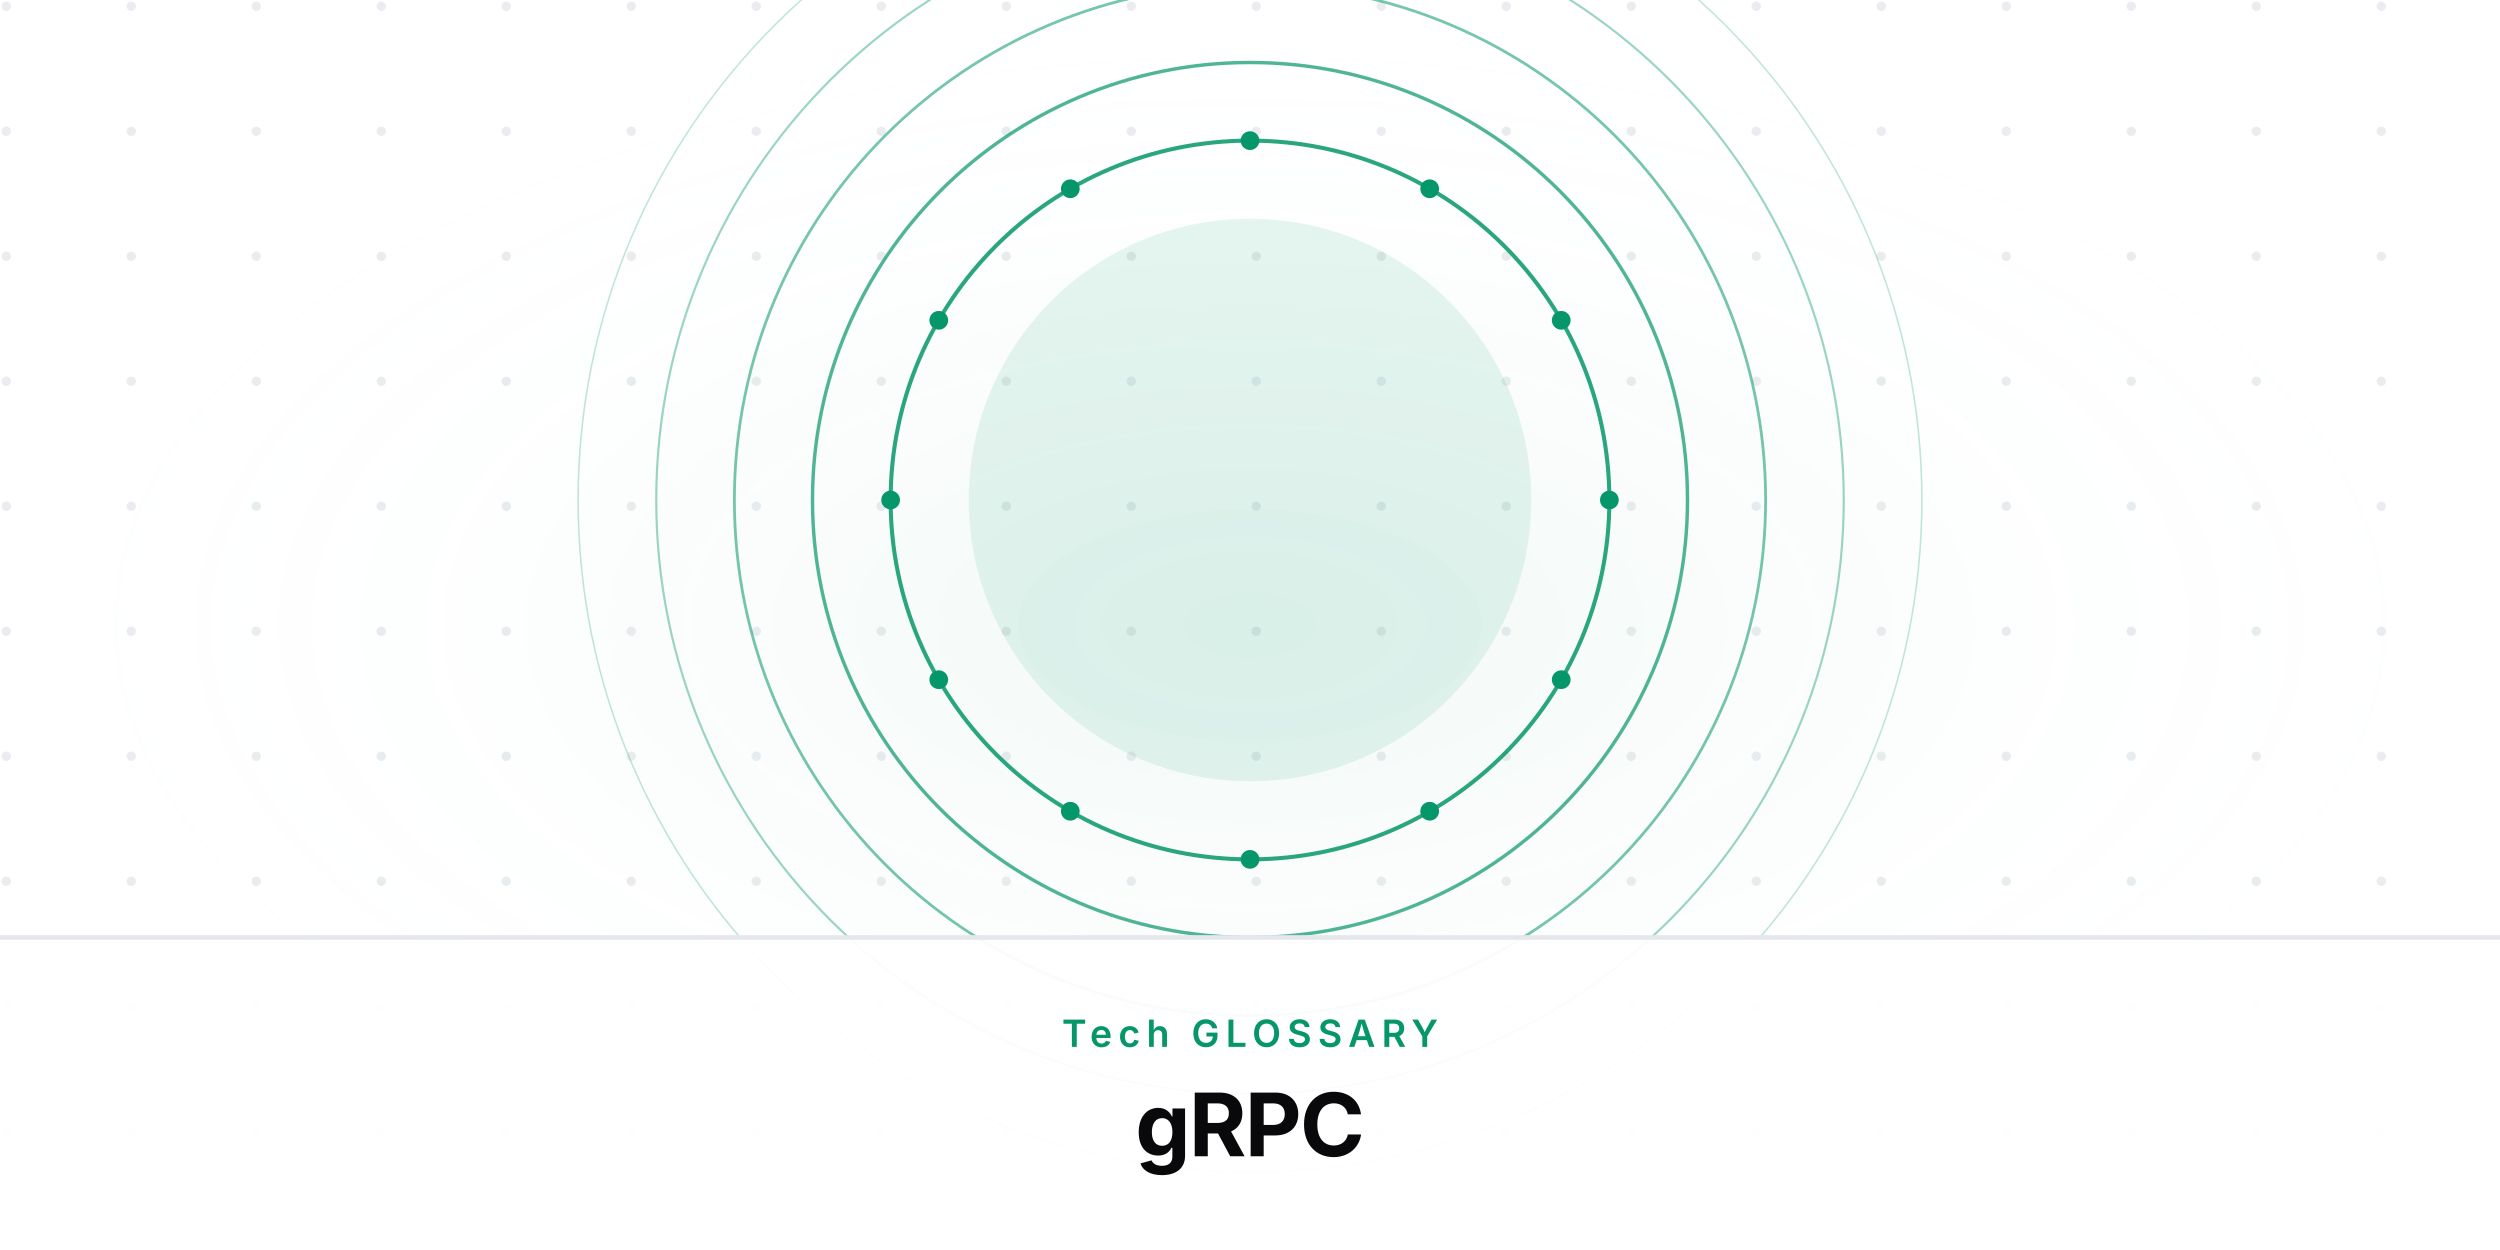
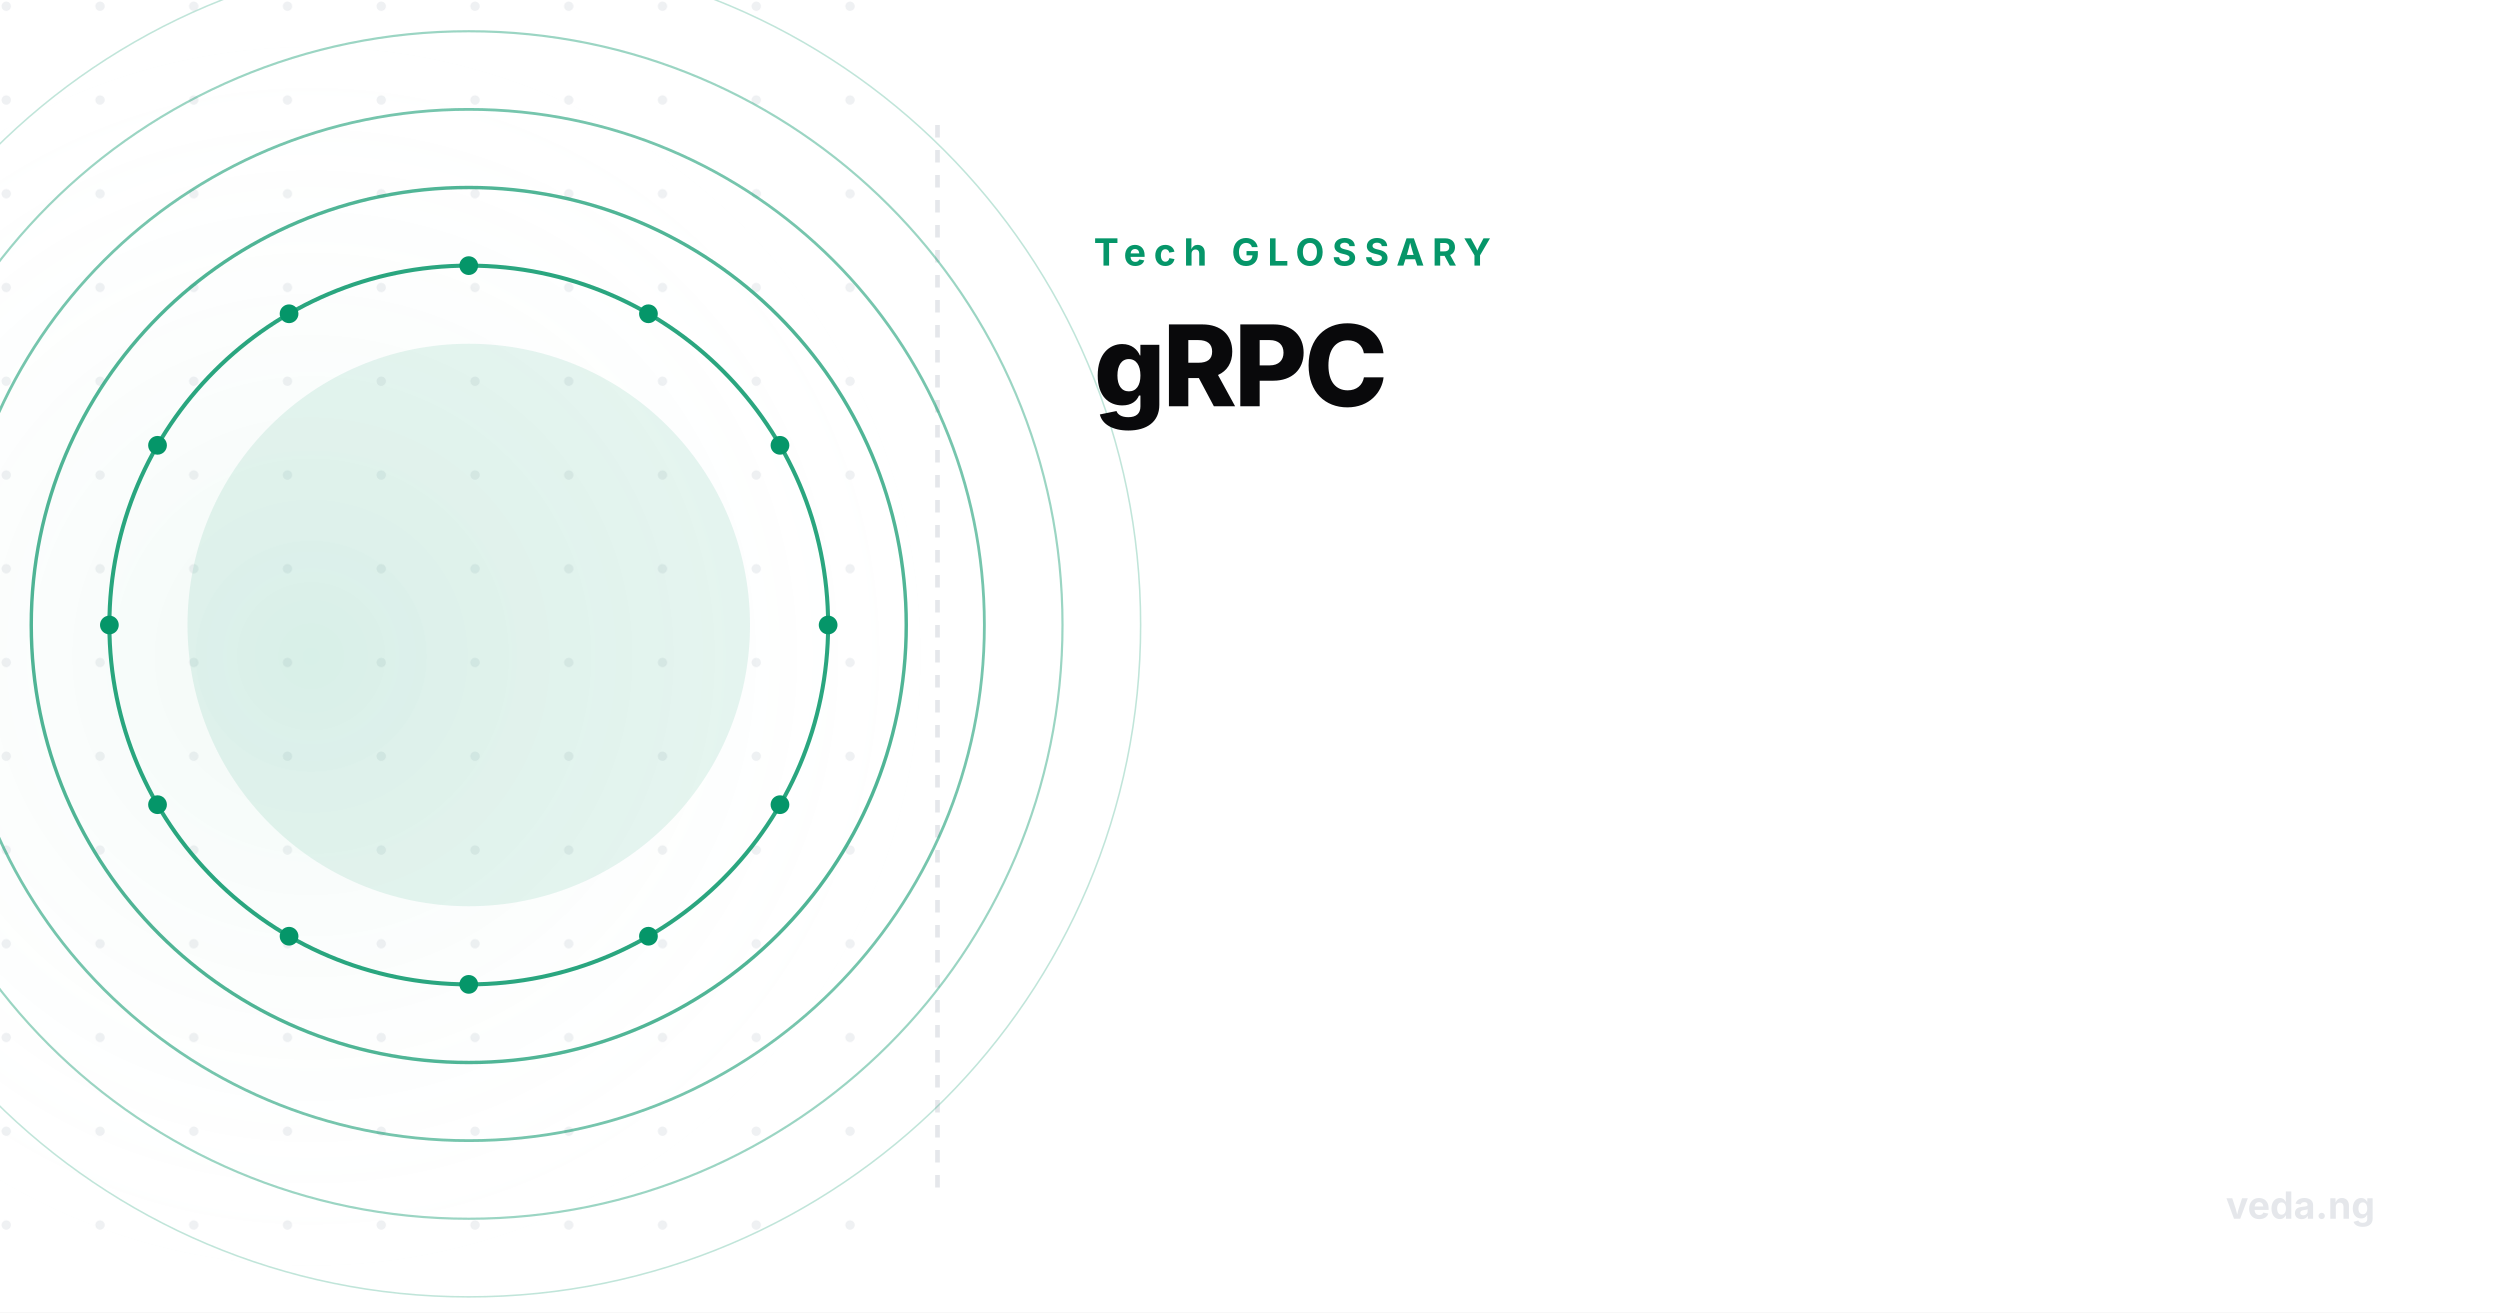
- <svg xmlns="http://www.w3.org/2000/svg" viewBox="0 0 800 400" width="800" height="400">
+ <svg xmlns="http://www.w3.org/2000/svg" viewBox="0 0 800 420" width="800" height="420">
  <defs>
    <radialGradient id="glow" cx="50%" cy="50%" r="50%">
      <stop offset="0%" stop-color="rgba(5,150,105,0.06)" />
      <stop offset="100%" stop-color="#ffffff" stop-opacity="0" />
    </radialGradient>
-     <pattern id="grid" width="40" height="40" patternUnits="userSpaceOnUse">
-       <circle cx="2" cy="2" r="1.5" fill="#e5e7eb" opacity="0.8" />
+     <pattern id="grid" width="30" height="30" patternUnits="userSpaceOnUse">
+       <circle cx="2" cy="2" r="1.5" fill="#e5e7eb" opacity="0.6" />
    </pattern>
  </defs>
-   <rect width="800" height="400" fill="#ffffff" />
-   <rect width="800" height="400" fill="url(#grid)" />
-   <rect x="0" y="0" width="800" height="400" fill="url(#glow)" />
-   <g transform="translate(0, -20)">
+   <rect width="800" height="420" fill="#ffffff" />
+   <rect x="0" y="0" width="300" height="420" fill="url(#grid)" />
+   <rect x="-100" y="10" width="400" height="400" fill="url(#glow)" />
+   <line x1="300" y1="40" x2="300" y2="380" stroke="#e5e7eb" stroke-width="1.5" stroke-dasharray="4 4" />
+   <g transform="translate(-250, 20)">
    <circle cx="400" cy="180" r="115" fill="none" stroke="#059669" stroke-width="1.3" opacity="0.85" />
    <circle cx="400" cy="180" r="140" fill="none" stroke="#059669" stroke-width="1.1" opacity="0.7" />
    <circle cx="400" cy="180" r="165" fill="none" stroke="#059669" stroke-width="0.9" opacity="0.55" />
    <circle cx="400" cy="180" r="190" fill="none" stroke="#059669" stroke-width="0.7" opacity="0.4" />
    <circle cx="400" cy="180" r="215" fill="none" stroke="#059669" stroke-width="0.5" opacity="0.25" />
    <circle cx="400" cy="180" r="90" fill="#059669" opacity="0.1" />
    <circle cx="515" cy="180" r="3" fill="#059669" />
    <circle cx="499.593" cy="237.5" r="3" fill="#059669" />
    <circle cx="457.5" cy="279.593" r="3" fill="#059669" />
    <circle cx="400" cy="295" r="3" fill="#059669" />
    <circle cx="342.5" cy="279.593" r="3" fill="#059669" />
    <circle cx="300.407" cy="237.5" r="3" fill="#059669" />
    <circle cx="285" cy="180" r="3" fill="#059669" />
    <circle cx="300.407" cy="122.5" r="3" fill="#059669" />
    <circle cx="342.5" cy="80.407" r="3" fill="#059669" />
    <circle cx="400" cy="65" r="3" fill="#059669" />
    <circle cx="457.5" cy="80.407" r="3" fill="#059669" />
    <circle cx="499.593" cy="122.5" r="3" fill="#059669" />
  </g>
-   <rect x="0" y="300" width="800" height="100" fill="#ffffff" opacity="0.95" />
-   <line x1="0" y1="300" x2="800" y2="300" stroke="#e5e7eb" stroke-opacity="1" stroke-width="1.5" />
-   <text x="400" y="335" font-family="'Inter',sans-serif" font-weight="600" font-size="12" fill="#059669" text-anchor="middle" letter-spacing="2" text-transform="uppercase">Tech GLOSSARY</text>
-   <text x="400" y="370" font-family="'Inter',sans-serif" font-weight="700" font-size="28" fill="#09090b" text-anchor="middle" letter-spacing="-0.5">gRPC</text>
+   <text x="350" y="85" font-family="'Inter',sans-serif" font-weight="700" font-size="12" fill="#059669" text-anchor="start" letter-spacing="2.5" text-transform="uppercase">Tech GLOSSARY</text>
+   <text x="350" y="130" font-family="'Inter',sans-serif" font-weight="800" font-size="36" fill="#09090b" text-anchor="start" letter-spacing="-1">gRPC</text>
+   <text x="760" y="390" font-family="'Inter',sans-serif" font-weight="700" font-size="12" fill="#e5e7eb" text-anchor="end">veda.ng</text>
</svg>
